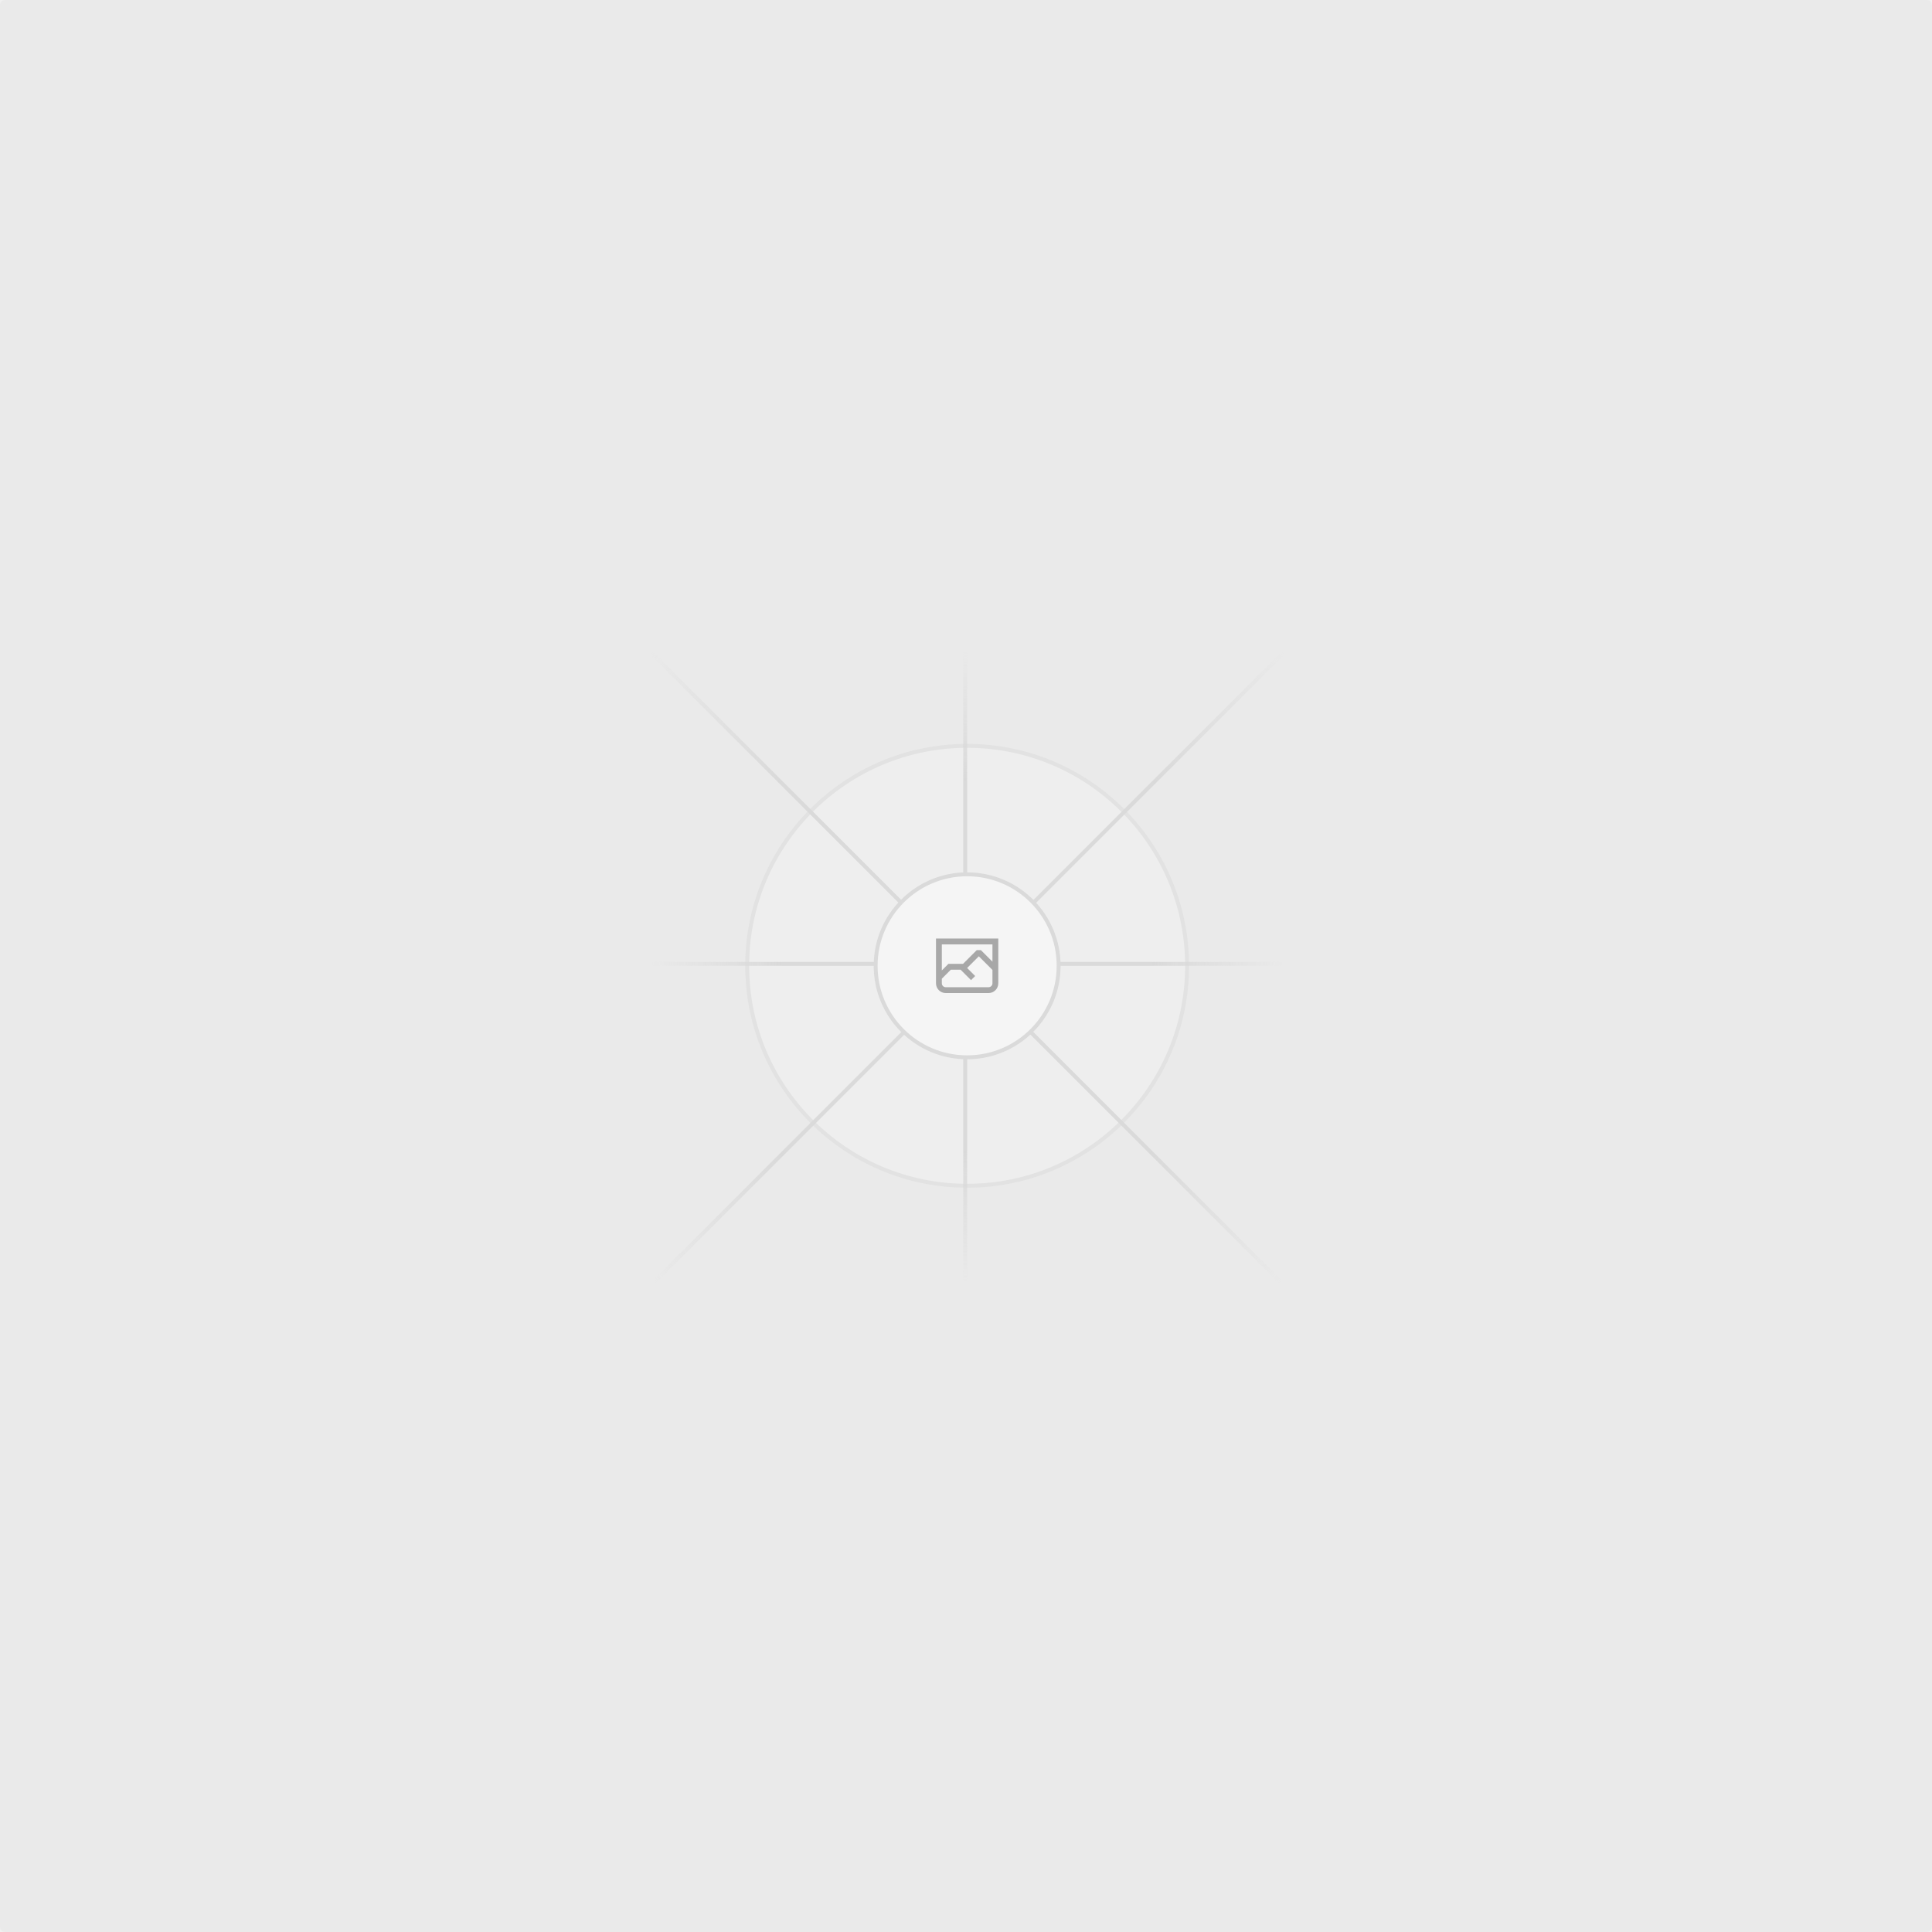
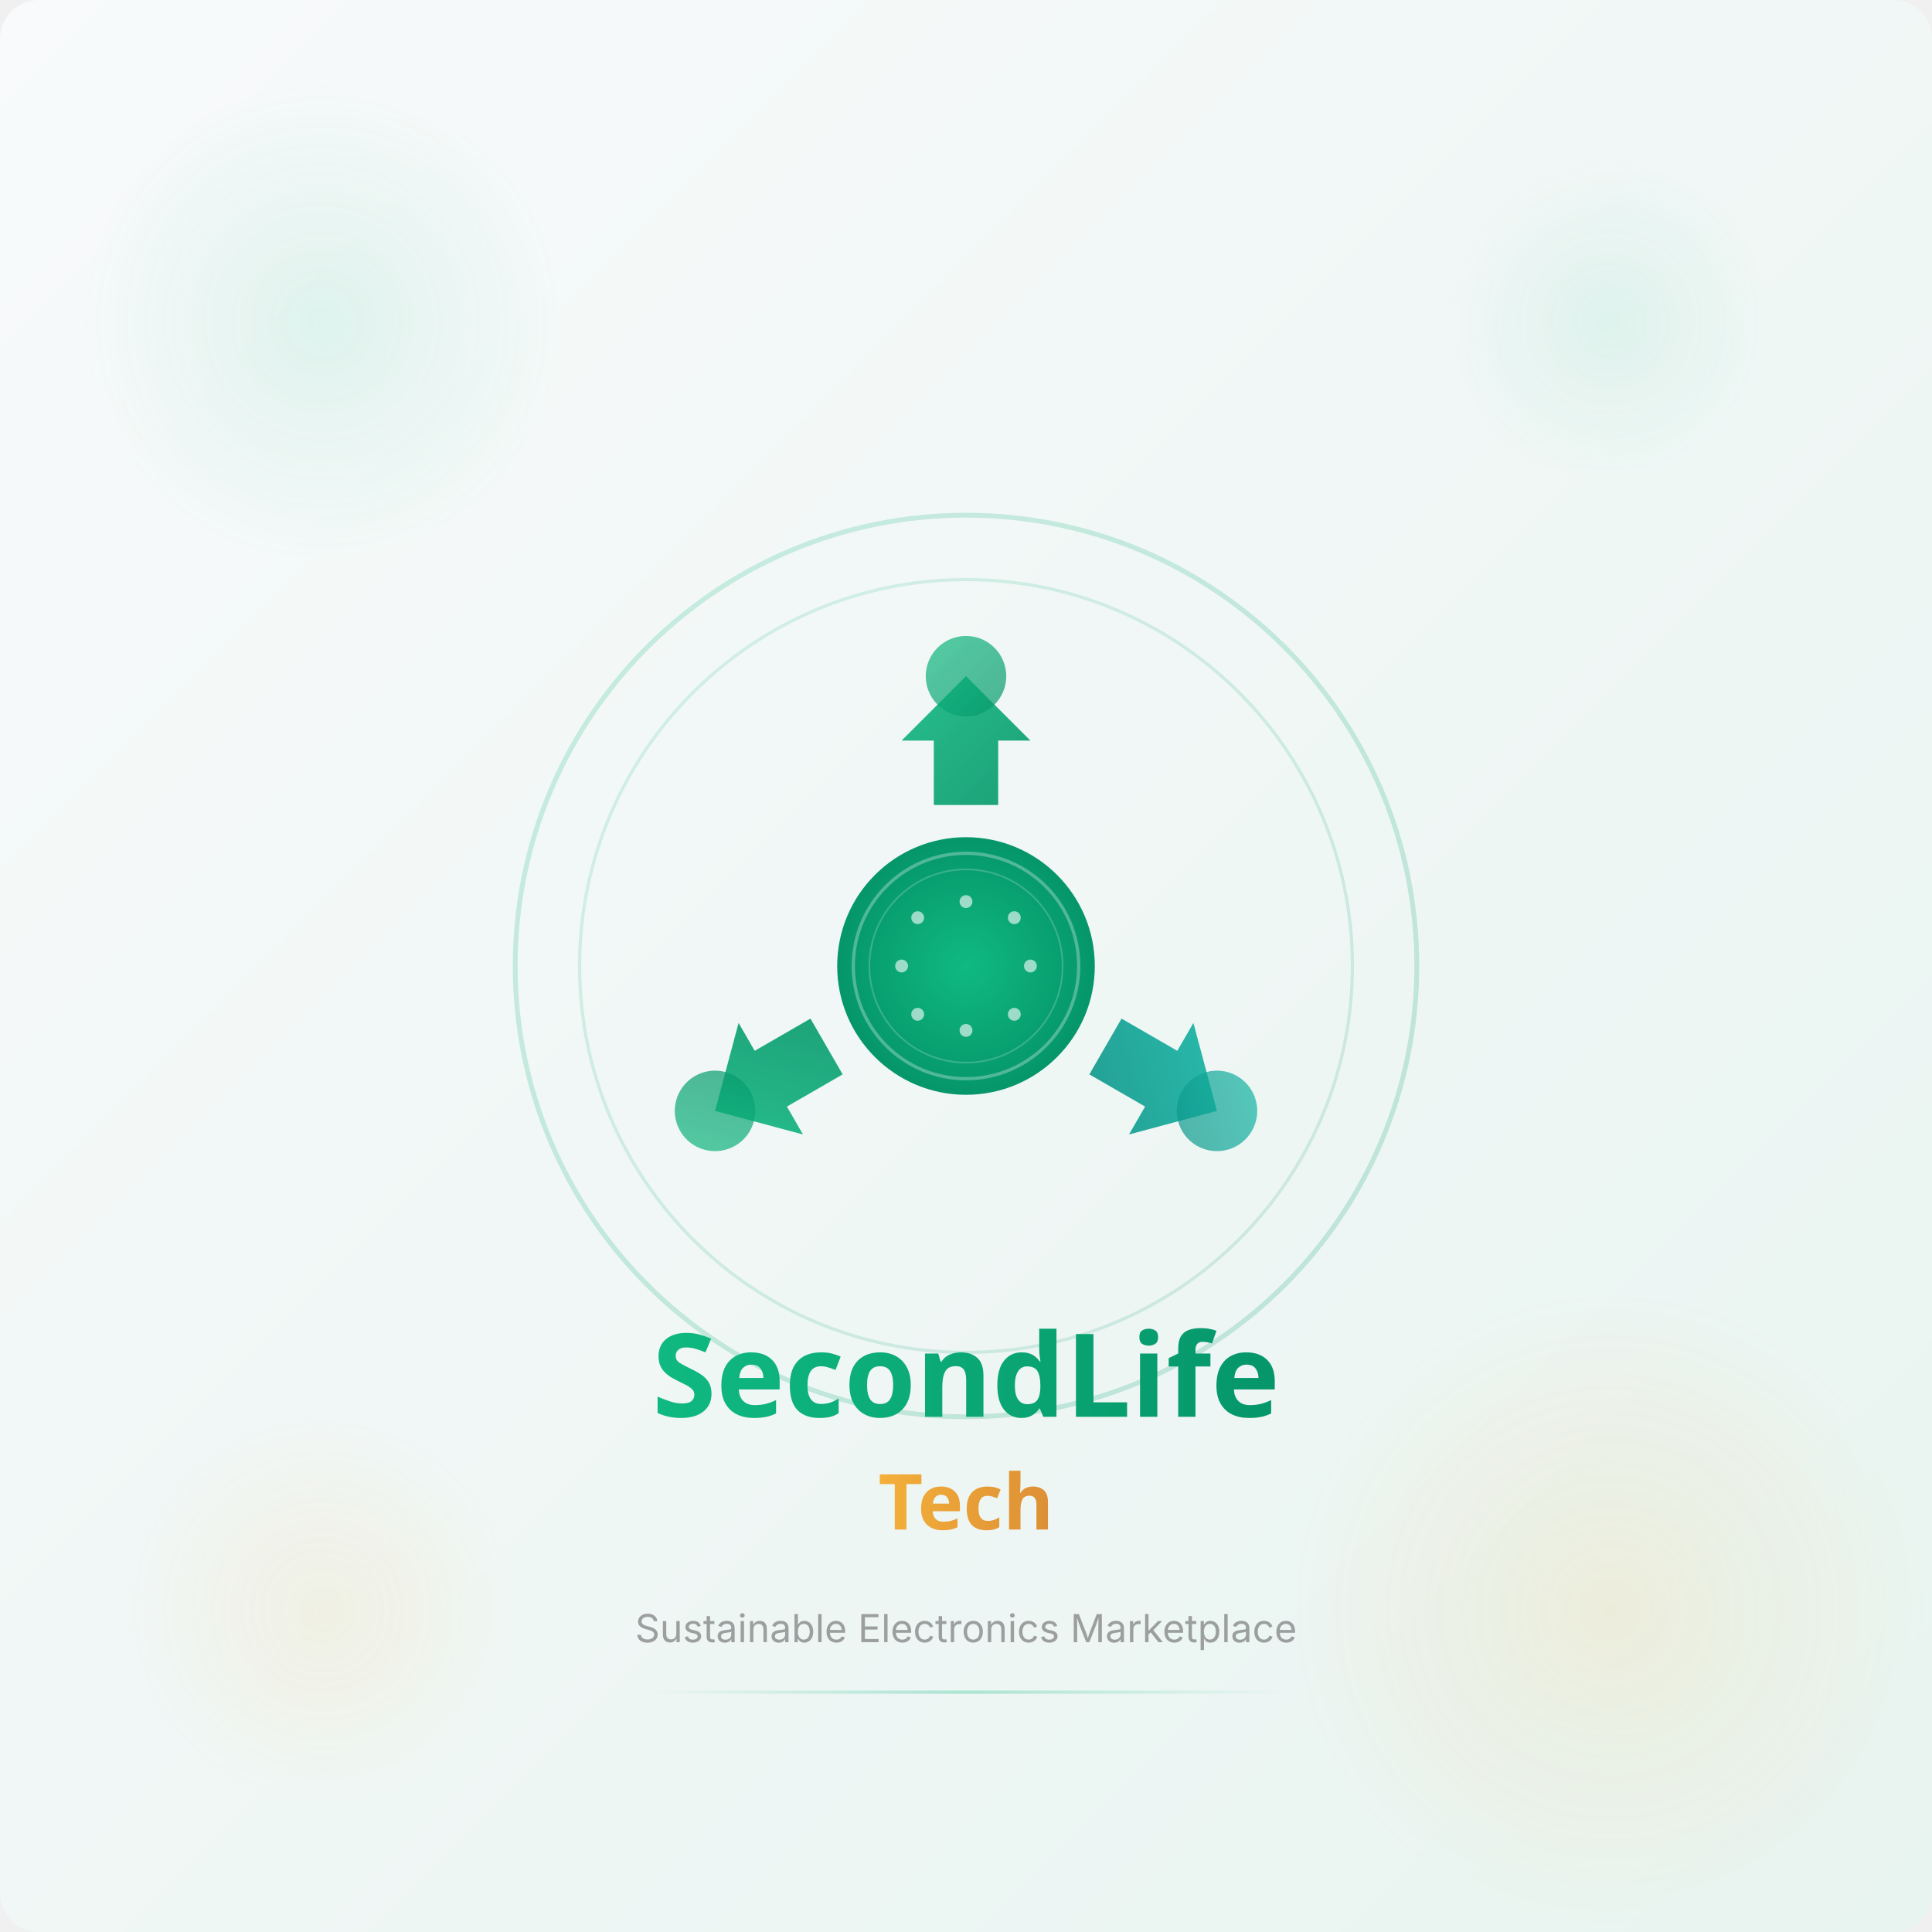
- <svg xmlns="http://www.w3.org/2000/svg" width="1200" height="1200" fill="none">
-   <rect width="1200" height="1200" fill="#EAEAEA" rx="3" />
-   <g opacity=".5">
-     <g opacity=".5">
-       <path fill="#FAFAFA" d="M600.709 736.5c-75.454 0-136.621-61.167-136.621-136.62 0-75.454 61.167-136.621 136.621-136.621 75.453 0 136.62 61.167 136.62 136.621 0 75.453-61.167 136.62-136.62 136.62Z" />
-       <path stroke="#C9C9C9" stroke-width="2.418" d="M600.709 736.5c-75.454 0-136.621-61.167-136.621-136.62 0-75.454 61.167-136.621 136.621-136.621 75.453 0 136.62 61.167 136.62 136.621 0 75.453-61.167 136.62-136.62 136.62Z" />
+ <svg xmlns="http://www.w3.org/2000/svg" width="1200" height="1200" viewBox="0 0 1200 1200" fill="none">
+   <rect width="1200" height="1200" fill="url(#bgGradient)" rx="24" />
+   <circle cx="200" cy="200" r="150" fill="url(#circle1)" opacity="0.1" />
+   <circle cx="1000" cy="1000" r="200" fill="url(#circle2)" opacity="0.1" />
+   <circle cx="1000" cy="200" r="100" fill="url(#circle3)" opacity="0.08" />
+   <circle cx="200" cy="1000" r="120" fill="url(#circle4)" opacity="0.08" />
+   <g transform="translate(600, 600)">
+     <circle cx="0" cy="0" r="280" fill="none" stroke="url(#iconStroke)" stroke-width="3" opacity="0.2" />
+     <circle cx="0" cy="0" r="240" fill="none" stroke="url(#iconStroke)" stroke-width="2" opacity="0.15" />
+     <g transform="rotate(0)">
+       <path d="M 0,-180 L 40,-140 L 20,-140 L 20,-100 L -20,-100 L -20,-140 L -40,-140 Z" fill="url(#arrow1)" opacity="0.9" />
+       <circle cx="0" cy="-180" r="25" fill="url(#arrow1)" opacity="0.7" />
    </g>
-     <path stroke="url(#a)" stroke-width="2.418" d="M0-1.209h553.581" transform="scale(1 -1) rotate(45 1163.11 91.165)" />
-     <path stroke="url(#b)" stroke-width="2.418" d="M404.846 598.671h391.726" />
-     <path stroke="url(#c)" stroke-width="2.418" d="M599.5 795.742V404.017" />
-     <path stroke="url(#d)" stroke-width="2.418" d="m795.717 796.597-391.441-391.44" />
-     <path fill="#fff" d="M600.709 656.704c-31.384 0-56.825-25.441-56.825-56.824 0-31.384 25.441-56.825 56.825-56.825 31.383 0 56.824 25.441 56.824 56.825 0 31.383-25.441 56.824-56.824 56.824Z" />
-     <g clip-path="url(#e)">
-       <path fill="#666" fill-rule="evenodd" d="M616.426 586.58h-31.434v16.176l3.553-3.554.531-.531h9.068l.074-.074 8.463-8.463h2.565l7.18 7.181V586.58Zm-15.715 14.654 3.698 3.699 1.283 1.282-2.565 2.565-1.282-1.283-5.2-5.199h-6.066l-5.514 5.514-.073.073v2.876a2.418 2.418 0 0 0 2.418 2.418h26.598a2.418 2.418 0 0 0 2.418-2.418v-8.317l-8.463-8.463-7.181 7.181-.071.072Zm-19.347 5.442v4.085a6.045 6.045 0 0 0 6.046 6.045h26.598a6.044 6.044 0 0 0 6.045-6.045v-7.108l1.356-1.355-1.282-1.283-.074-.073v-17.989h-38.689v23.43l-.146.146.146.147Z" clip-rule="evenodd" />
+     <g transform="rotate(120)">
+       <path d="M 0,-180 L 40,-140 L 20,-140 L 20,-100 L -20,-100 L -20,-140 L -40,-140 Z" fill="url(#arrow2)" opacity="0.9" />
+       <circle cx="0" cy="-180" r="25" fill="url(#arrow2)" opacity="0.7" />
    </g>
-     <path stroke="#C9C9C9" stroke-width="2.418" d="M600.709 656.704c-31.384 0-56.825-25.441-56.825-56.824 0-31.384 25.441-56.825 56.825-56.825 31.383 0 56.824 25.441 56.824 56.825 0 31.383-25.441 56.824-56.824 56.824Z" />
+     <g transform="rotate(240)">
+       <path d="M 0,-180 L 40,-140 L 20,-140 L 20,-100 L -20,-100 L -20,-140 L -40,-140 Z" fill="url(#arrow3)" opacity="0.9" />
+       <circle cx="0" cy="-180" r="25" fill="url(#arrow3)" opacity="0.7" />
+     </g>
+     <circle cx="0" cy="0" r="80" fill="url(#centerGradient)" />
+     <circle cx="0" cy="0" r="70" fill="none" stroke="white" stroke-width="2" opacity="0.3" />
+     <circle cx="0" cy="0" r="60" fill="none" stroke="white" stroke-width="1" opacity="0.2" />
+     <circle cx="-30" cy="-30" r="4" fill="white" opacity="0.6" />
+     <circle cx="30" cy="-30" r="4" fill="white" opacity="0.6" />
+     <circle cx="-30" cy="30" r="4" fill="white" opacity="0.6" />
+     <circle cx="30" cy="30" r="4" fill="white" opacity="0.6" />
+     <circle cx="0" cy="-40" r="4" fill="white" opacity="0.6" />
+     <circle cx="0" cy="40" r="4" fill="white" opacity="0.6" />
+     <circle cx="-40" cy="0" r="4" fill="white" opacity="0.6" />
+     <circle cx="40" cy="0" r="4" fill="white" opacity="0.6" />
  </g>
+   <text x="600" y="880" font-family="'Space Grotesk', sans-serif" font-size="72" font-weight="700" fill="url(#textGradient)" text-anchor="middle">
+     SecondLife
+   </text>
+   <text x="600" y="950" font-family="'Space Grotesk', sans-serif" font-size="48" font-weight="600" fill="url(#textGradient2)" text-anchor="middle" opacity="0.8">
+     Tech
+   </text>
+   <text x="600" y="1020" font-family="'Inter', sans-serif" font-size="24" font-weight="400" fill="#666" text-anchor="middle" opacity="0.6">
+     Sustainable Electronics Marketplace
+   </text>
+   <rect x="400" y="1050" width="400" height="2" fill="url(#lineGradient)" rx="1" />
  <defs>
-     <linearGradient id="a" x1="554.061" x2="-.48" y1=".083" y2=".087" gradientUnits="userSpaceOnUse">
-       <stop stop-color="#C9C9C9" stop-opacity="0" />
-       <stop offset=".208" stop-color="#C9C9C9" />
-       <stop offset=".792" stop-color="#C9C9C9" />
-       <stop offset="1" stop-color="#C9C9C9" stop-opacity="0" />
+     <linearGradient id="bgGradient" x1="0%" y1="0%" x2="100%" y2="100%">
+       <stop offset="0%" style="stop-color:#f8fafb;stop-opacity:1" />
+       <stop offset="100%" style="stop-color:#e8f4f0;stop-opacity:1" />
    </linearGradient>
-     <linearGradient id="b" x1="796.912" x2="404.507" y1="599.963" y2="599.965" gradientUnits="userSpaceOnUse">
-       <stop stop-color="#C9C9C9" stop-opacity="0" />
-       <stop offset=".208" stop-color="#C9C9C9" />
-       <stop offset=".792" stop-color="#C9C9C9" />
-       <stop offset="1" stop-color="#C9C9C9" stop-opacity="0" />
+     <radialGradient id="circle1">
+       <stop offset="0%" style="stop-color:#10b981;stop-opacity:1" />
+       <stop offset="100%" style="stop-color:#10b981;stop-opacity:0" />
+     </radialGradient>
+     <radialGradient id="circle2">
+       <stop offset="0%" style="stop-color:#f59e0b;stop-opacity:1" />
+       <stop offset="100%" style="stop-color:#f59e0b;stop-opacity:0" />
+     </radialGradient>
+     <radialGradient id="circle3">
+       <stop offset="0%" style="stop-color:#10b981;stop-opacity:1" />
+       <stop offset="100%" style="stop-color:#10b981;stop-opacity:0" />
+     </radialGradient>
+     <radialGradient id="circle4">
+       <stop offset="0%" style="stop-color:#f59e0b;stop-opacity:1" />
+       <stop offset="100%" style="stop-color:#f59e0b;stop-opacity:0" />
+     </radialGradient>
+     <linearGradient id="iconStroke" x1="0%" y1="0%" x2="100%" y2="100%">
+       <stop offset="0%" style="stop-color:#10b981;stop-opacity:1" />
+       <stop offset="100%" style="stop-color:#059669;stop-opacity:1" />
    </linearGradient>
-     <linearGradient id="c" x1="600.792" x2="600.794" y1="403.677" y2="796.082" gradientUnits="userSpaceOnUse">
-       <stop stop-color="#C9C9C9" stop-opacity="0" />
-       <stop offset=".208" stop-color="#C9C9C9" />
-       <stop offset=".792" stop-color="#C9C9C9" />
-       <stop offset="1" stop-color="#C9C9C9" stop-opacity="0" />
+     <linearGradient id="arrow1" x1="0%" y1="0%" x2="100%" y2="100%">
+       <stop offset="0%" style="stop-color:#10b981;stop-opacity:1" />
+       <stop offset="100%" style="stop-color:#059669;stop-opacity:1" />
    </linearGradient>
-     <linearGradient id="d" x1="404.85" x2="796.972" y1="403.903" y2="796.02" gradientUnits="userSpaceOnUse">
-       <stop stop-color="#C9C9C9" stop-opacity="0" />
-       <stop offset=".208" stop-color="#C9C9C9" />
-       <stop offset=".792" stop-color="#C9C9C9" />
-       <stop offset="1" stop-color="#C9C9C9" stop-opacity="0" />
+     <linearGradient id="arrow2" x1="0%" y1="0%" x2="100%" y2="100%">
+       <stop offset="0%" style="stop-color:#14b8a6;stop-opacity:1" />
+       <stop offset="100%" style="stop-color:#0d9488;stop-opacity:1" />
    </linearGradient>
-     <clipPath id="e">
-       <path fill="#fff" d="M581.364 580.535h38.689v38.689h-38.689z" />
-     </clipPath>
+     <linearGradient id="arrow3" x1="0%" y1="0%" x2="100%" y2="100%">
+       <stop offset="0%" style="stop-color:#10b981;stop-opacity:1" />
+       <stop offset="100%" style="stop-color:#059669;stop-opacity:1" />
+     </linearGradient>
+     <radialGradient id="centerGradient">
+       <stop offset="0%" style="stop-color:#10b981;stop-opacity:1" />
+       <stop offset="100%" style="stop-color:#059669;stop-opacity:1" />
+     </radialGradient>
+     <linearGradient id="textGradient" x1="0%" y1="0%" x2="100%" y2="0%">
+       <stop offset="0%" style="stop-color:#10b981;stop-opacity:1" />
+       <stop offset="100%" style="stop-color:#059669;stop-opacity:1" />
+     </linearGradient>
+     <linearGradient id="textGradient2" x1="0%" y1="0%" x2="100%" y2="0%">
+       <stop offset="0%" style="stop-color:#f59e0b;stop-opacity:1" />
+       <stop offset="100%" style="stop-color:#d97706;stop-opacity:1" />
+     </linearGradient>
+     <linearGradient id="lineGradient" x1="0%" y1="0%" x2="100%" y2="0%">
+       <stop offset="0%" style="stop-color:#10b981;stop-opacity:0" />
+       <stop offset="50%" style="stop-color:#10b981;stop-opacity:0.3" />
+       <stop offset="100%" style="stop-color:#10b981;stop-opacity:0" />
+     </linearGradient>
  </defs>
</svg>
